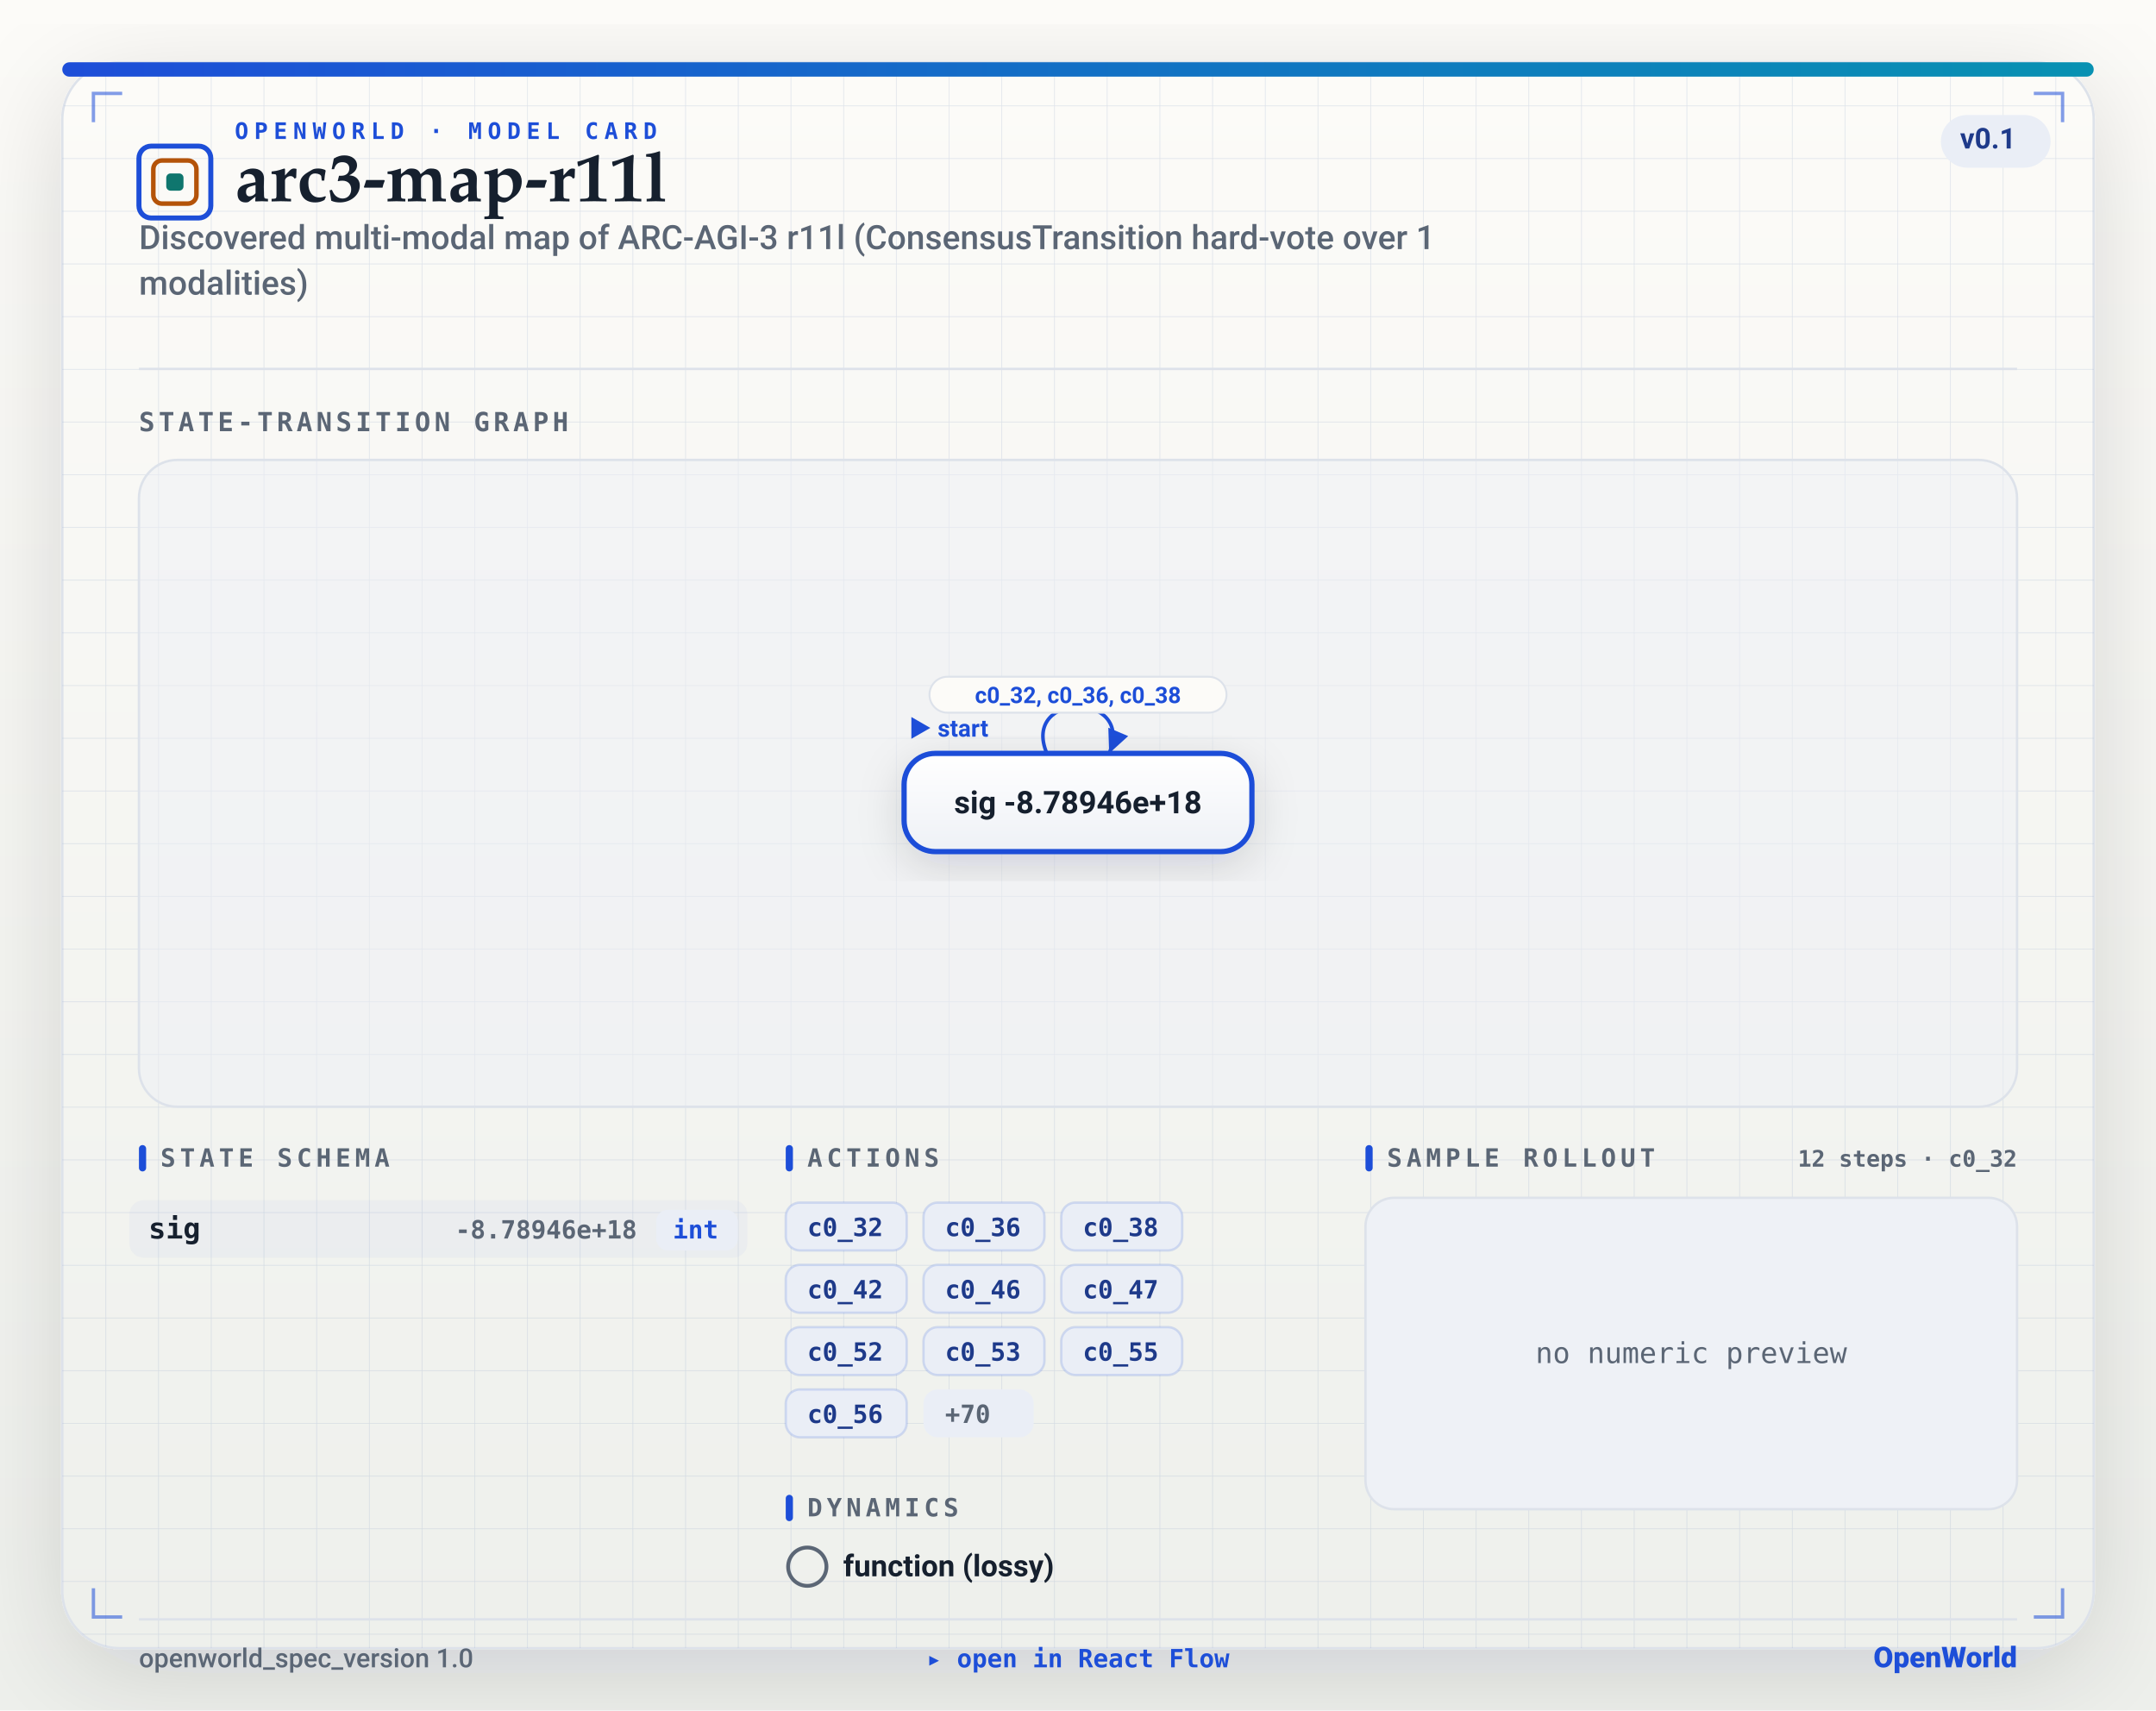
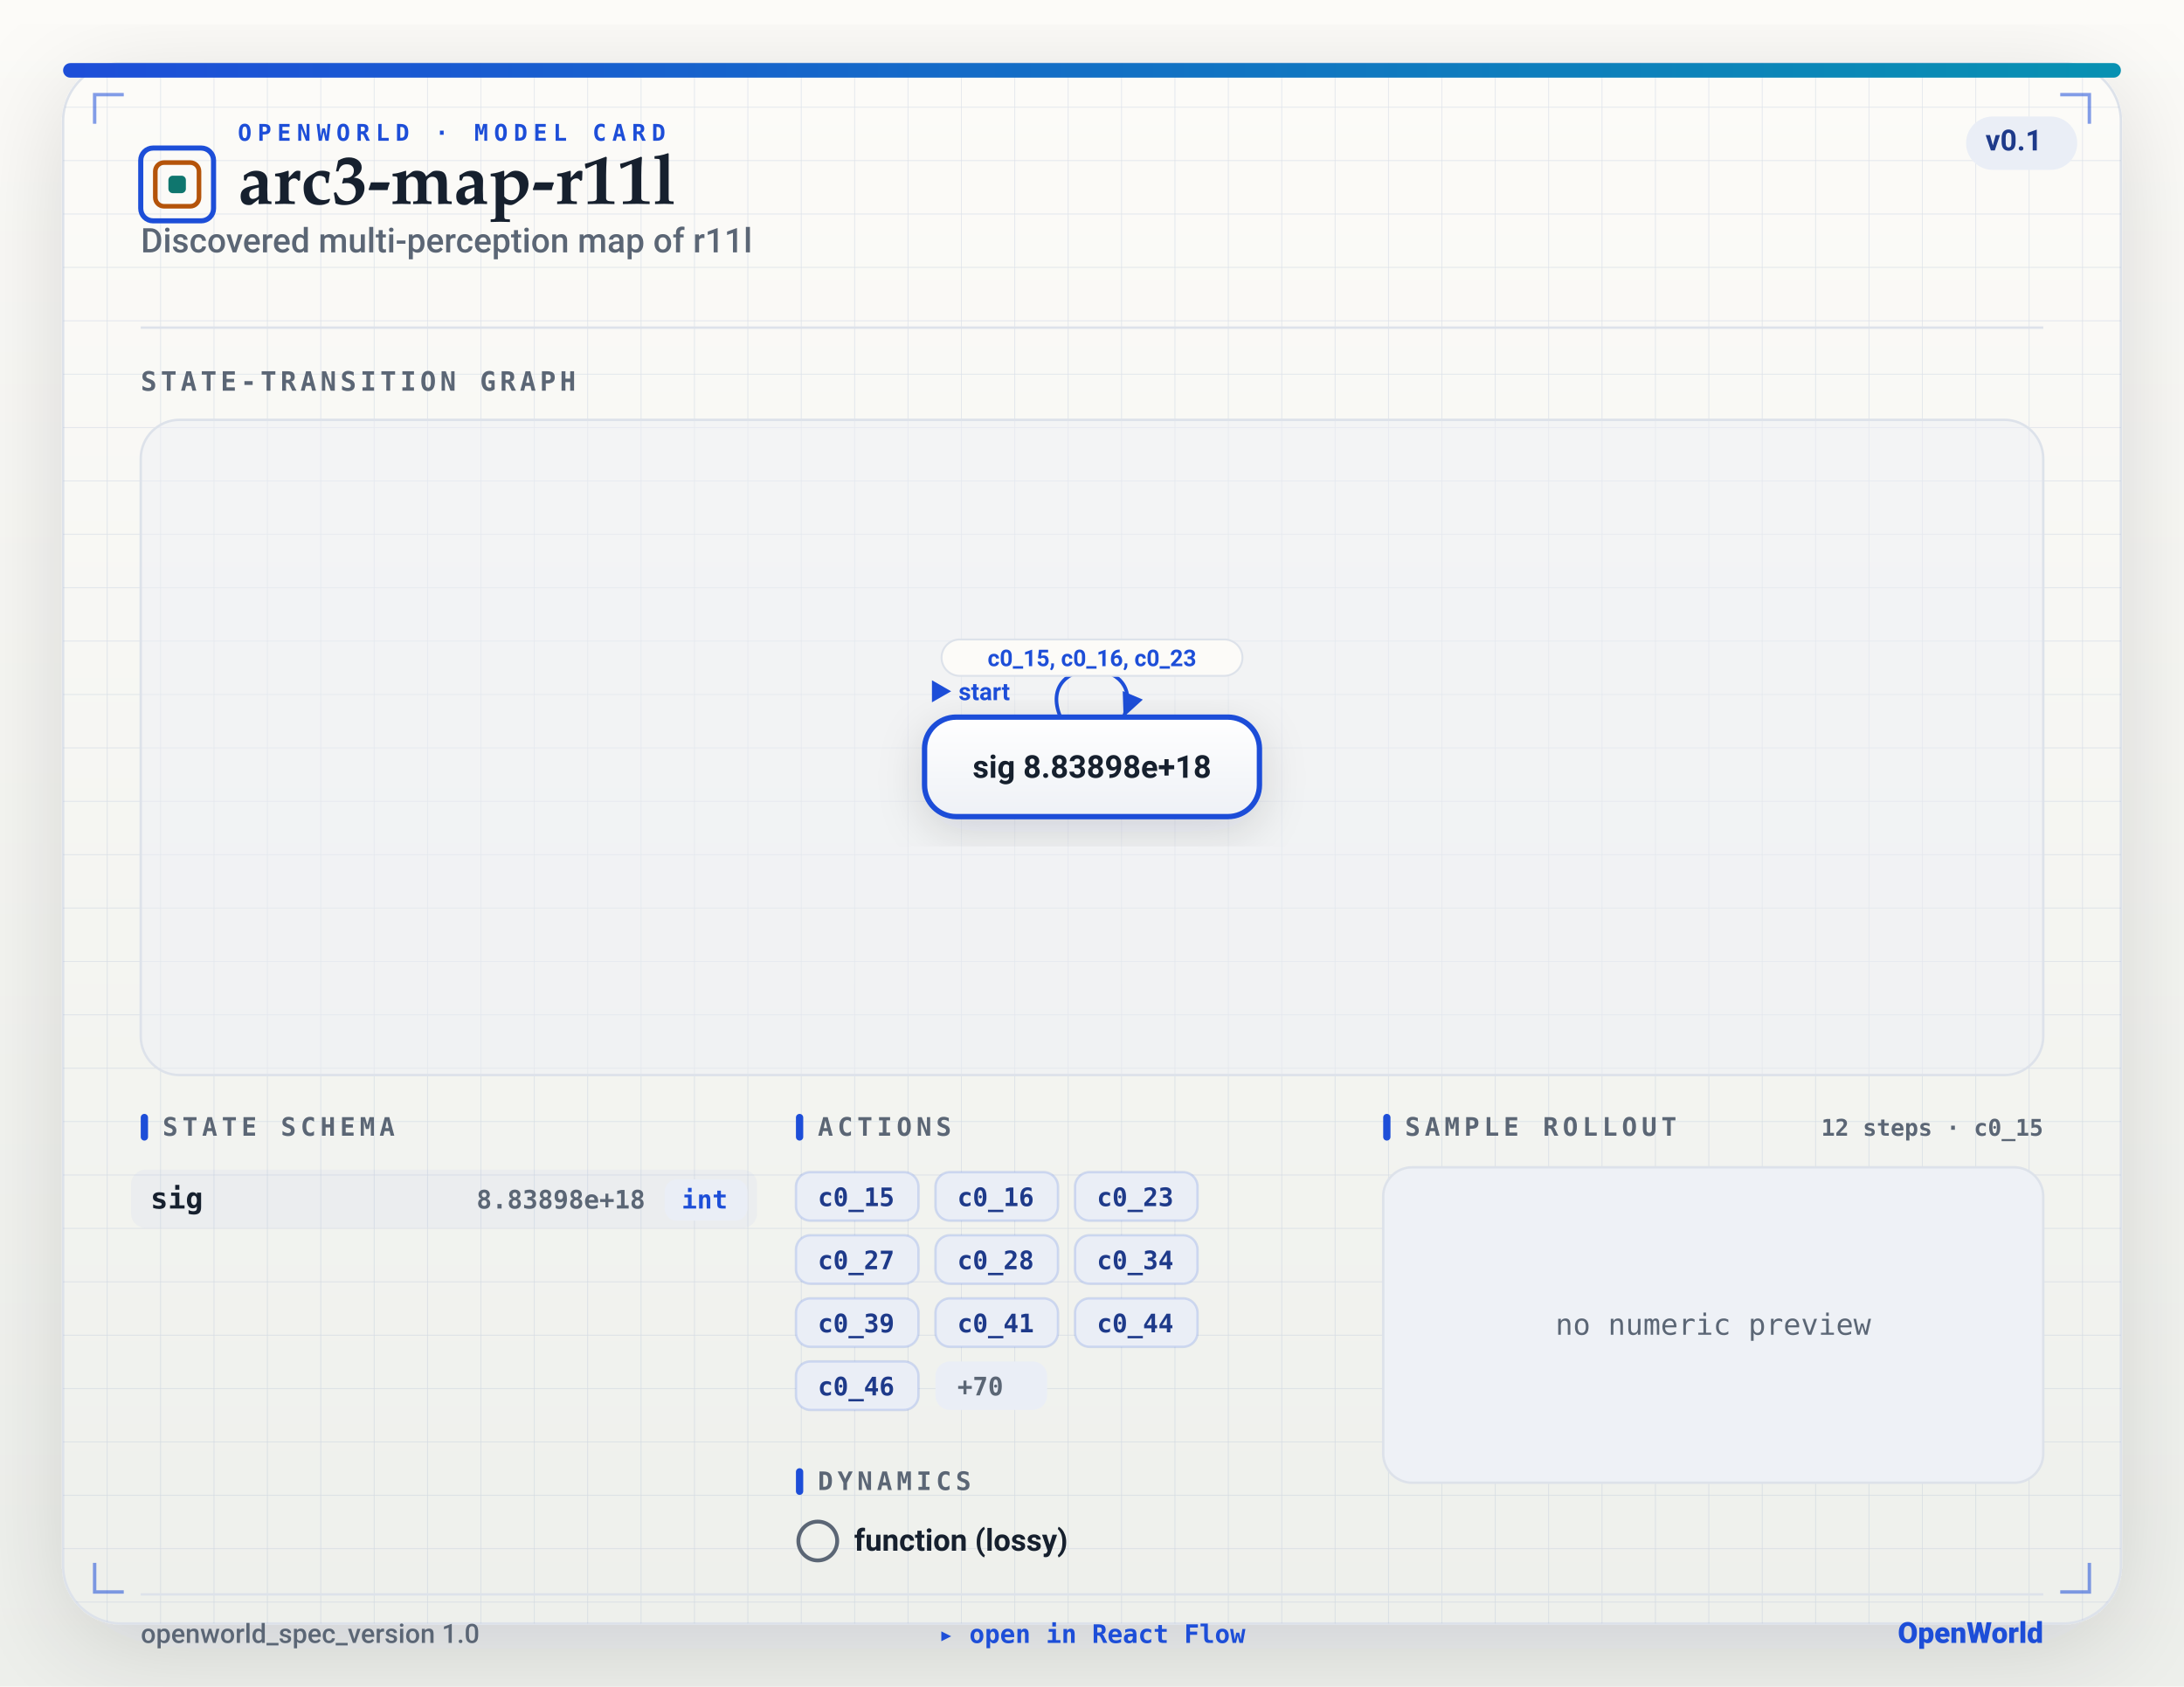
- <svg xmlns="http://www.w3.org/2000/svg" viewBox="0 0 900 714" width="900" height="714" font-family="-apple-system,BlinkMacSystemFont,Segoe UI,Roboto,Helvetica,Arial,sans-serif">
+ <svg xmlns="http://www.w3.org/2000/svg" viewBox="0 0 900 695" width="900" height="695" font-family="-apple-system,BlinkMacSystemFont,Segoe UI,Roboto,Helvetica,Arial,sans-serif">
  <defs>
    <linearGradient id="gbg" x1="0" y1="0" x2="0" y2="1">
      <stop offset="0" stop-color="#fcfbf8" />
      <stop offset="1" stop-color="#eef0ec" />
    </linearGradient>
    <linearGradient id="gnode" x1="0" y1="0" x2="0" y2="1">
      <stop offset="0" stop-color="#ffffff" />
      <stop offset="1" stop-color="#eef1f6" />
    </linearGradient>
    <linearGradient id="gacc" x1="0" y1="0" x2="1" y2="0">
      <stop offset="0" stop-color="#1d4ed8" />
      <stop offset="1" stop-color="#0891b2" />
    </linearGradient>
    <linearGradient id="garea" x1="0" y1="0" x2="0" y2="1">
      <stop offset="0" stop-color="#1d4ed8" stop-opacity="0.34" />
      <stop offset="1" stop-color="#1d4ed8" stop-opacity="0" />
    </linearGradient>
    <filter id="sh" x="-30%" y="-30%" width="160%" height="160%">
      <feDropShadow dx="0" dy="5" stdDeviation="9" flood-color="#16202e" flood-opacity="0.14" />
    </filter>
    <filter id="shsoft" x="-40%" y="-40%" width="180%" height="180%">
      <feDropShadow dx="0" dy="10" stdDeviation="22" flood-color="#16202e" flood-opacity="0.14" />
    </filter>
    <marker id="arr" markerWidth="9" markerHeight="9" refX="6.5" refY="3" orient="auto">
      <path d="M0,0 L6.5,3 L0,6 Z" fill="#1d4ed8" />
    </marker>
    <marker id="arrUp" markerWidth="9" markerHeight="9" refX="3" refY="6.2" orient="auto">
      <path d="M0,6.2 L3,0 L6,6.2 Z" fill="#0f766e" />
    </marker>
    <pattern id="grid" width="24" height="24" patternUnits="userSpaceOnUse">
      <path d="M24 0 H0 V24" fill="none" stroke="#8aa0c2" stroke-width="0.6" opacity="0.35" />
    </pattern>
    <pattern id="gridFine" width="22" height="22" patternUnits="userSpaceOnUse">
      <path d="M22 0 H0 V22" fill="none" stroke="#8aa0c2" stroke-width="0.5" opacity="0.28" />
    </pattern>
    <filter id="glow" x="-60%" y="-60%" width="220%" height="220%">
      <feGaussianBlur stdDeviation="2.4" result="b" />
      <feMerge>
        <feMergeNode in="b" />
        <feMergeNode in="SourceGraphic" />
      </feMerge>
    </filter>
  </defs>
-   <rect x="0" y="0" width="900" height="714" fill="url(#gbg)" />
+   <rect x="0" y="0" width="900" height="695" fill="url(#gbg)" />
  <g filter="url(#shsoft)">
-     <rect x="26" y="26" width="848" height="662" rx="24" fill="url(#gbg)" stroke="#dde2ea" stroke-width="1" />
+     <rect x="26" y="26" width="848" height="643" rx="24" fill="url(#gbg)" stroke="#dde2ea" stroke-width="1" />
  </g>
  <clipPath id="pc">
-     <rect x="26" y="26" width="848" height="662" rx="24" />
+     <rect x="26" y="26" width="848" height="643" rx="24" />
  </clipPath>
-   <rect x="26" y="26" width="848" height="662" fill="url(#gridFine)" clip-path="url(#pc)" />
+   <rect x="26" y="26" width="848" height="643" fill="url(#gridFine)" clip-path="url(#pc)" />
  <rect x="26" y="26" width="848" height="6" rx="3" fill="url(#gacc)" />
  <path d="M 39 51 L 39 39 L 51 39" fill="none" stroke="#1d4ed8" stroke-width="1.4" opacity="0.55" />
  <path d="M 861 51 L 861 39 L 849 39" fill="none" stroke="#1d4ed8" stroke-width="1.4" opacity="0.55" />
-   <path d="M 39 663 L 39 675 L 51 675" fill="none" stroke="#1d4ed8" stroke-width="1.4" opacity="0.55" />
-   <path d="M 861 663 L 861 675 L 849 675" fill="none" stroke="#1d4ed8" stroke-width="1.4" opacity="0.55" />
+   <path d="M 39 644 L 39 656 L 51 656" fill="none" stroke="#1d4ed8" stroke-width="1.4" opacity="0.55" />
+   <path d="M 861 644 L 861 656 L 849 656" fill="none" stroke="#1d4ed8" stroke-width="1.4" opacity="0.55" />
  <g transform="translate(73.0,76.0)">
    <rect x="-15.0" y="-15.0" width="30.0" height="30.0" rx="5.1" fill="none" stroke="#1d4ed8" stroke-width="2.1" />
    <rect x="-9.0" y="-9.0" width="18.0" height="18.0" rx="3.6" fill="none" stroke="#b45309" stroke-width="1.9" />
    <rect x="-3.6" y="-3.6" width="7.2" height="7.2" rx="1.8" fill="#0f766e" />
  </g>
  <text x="98.0" y="58.0" font-size="9.5" font-weight="700" fill="#1d4ed8" letter-spacing="2.4" font-family="ui-monospace,SFMono-Regular,Menlo,Consolas,monospace">OPENWORLD · MODEL CARD</text>
  <text x="98.0" y="84.0" font-size="29" font-weight="700" fill="#16202e" font-family="'Iowan Old Style','Palatino Linotype',Palatino,Georgia,serif">arc3-map-r11l</text>
-   <text x="58.0" y="104.0" font-size="14" font-weight="500" fill="#5b6675">Discovered multi-modal map of ARC-AGI-3 r11l (ConsensusTransition hard-vote over 1</text>
-   <text x="58.0" y="123.0" font-size="14" font-weight="500" fill="#5b6675">modalities)</text>
+   <text x="58.0" y="104.0" font-size="14" font-weight="500" fill="#5b6675">Discovered multi-perception map of r11l</text>
  <rect x="810.2" y="48.0" width="45.8" height="22" rx="11.0" fill="#eaeef6" />
  <text x="818.2" y="62.0" font-size="12" font-weight="600" fill="#1e3a8a">v0.1</text>
-   <line x1="58" y1="154.0" x2="842" y2="154.0" stroke="#dde2ea" stroke-width="1" />
-   <rect x="58" y="192.0" width="784" height="270.0" rx="16" fill="#eef1f6" fill-opacity="0.5" stroke="#dde2ea" stroke-width="1" />
-   <text x="58.0" y="180.0" font-size="11" font-weight="700" fill="#5b6675" letter-spacing="1.6" font-family="ui-monospace,SFMono-Regular,Menlo,Consolas,monospace">STATE-TRANSITION GRAPH</text>
-   <path d="M 437.0 314.5 C 426.0 288.5, 474.0 288.5, 463.0 314.5" fill="none" stroke="#1d4ed8" stroke-width="1.5" marker-end="url(#arr)" />
-   <rect x="388.0" y="282.5" width="124.0" height="15" rx="7.5" fill="#fcfbf8" stroke="#dde2ea" stroke-width="0.8" />
-   <text x="450.0" y="293.5" font-size="9.5" font-weight="600" fill="#1d4ed8" text-anchor="middle">c0_32, c0_36, c0_38</text>
+   <line x1="58" y1="135.0" x2="842" y2="135.0" stroke="#dde2ea" stroke-width="1" />
+   <rect x="58" y="173.0" width="784" height="270.0" rx="16" fill="#eef1f6" fill-opacity="0.5" stroke="#dde2ea" stroke-width="1" />
+   <text x="58.0" y="161.0" font-size="11" font-weight="700" fill="#5b6675" letter-spacing="1.6" font-family="ui-monospace,SFMono-Regular,Menlo,Consolas,monospace">STATE-TRANSITION GRAPH</text>
+   <path d="M 437.0 295.5 C 426.0 269.5, 474.0 269.5, 463.0 295.5" fill="none" stroke="#1d4ed8" stroke-width="1.5" marker-end="url(#arr)" />
+   <rect x="388.0" y="263.5" width="124.0" height="15" rx="7.5" fill="#fcfbf8" stroke="#dde2ea" stroke-width="0.8" />
+   <text x="450.0" y="274.5" font-size="9.5" font-weight="600" fill="#1d4ed8" text-anchor="middle">c0_15, c0_16, c0_23</text>
  <g filter="url(#sh)">
-     <rect x="377.4" y="314.5" width="145.2" height="41.0" rx="13" fill="url(#gnode)" stroke="#1d4ed8" stroke-width="2.2" />
+     <rect x="381.0" y="295.5" width="138.0" height="41.0" rx="13" fill="url(#gnode)" stroke="#1d4ed8" stroke-width="2.2" />
  </g>
-   <text x="379.4" y="307.5" font-size="10" font-weight="700" fill="#1d4ed8">▶ start</text>
-   <text x="450.0" y="339.5" font-size="13" font-weight="700" fill="#16202e" text-anchor="middle">sig -8.78946e+18</text>
-   <rect x="58.0" y="478.0" width="3" height="11" rx="1.5" fill="#1d4ed8" />
-   <text x="67.0" y="487.0" font-size="10.5" font-weight="700" fill="#5b6675" letter-spacing="1.8" font-family="ui-monospace,SFMono-Regular,Menlo,Consolas,monospace">STATE SCHEMA</text>
-   <rect x="54.0" y="501.0" width="258.0" height="24" rx="6" fill="#1d4ed8" fill-opacity="0.035" />
-   <text x="62.0" y="517.0" font-size="12" font-weight="600" fill="#16202e" font-family="ui-monospace,SFMono-Regular,Menlo,Consolas,monospace">sig</text>
-   <rect x="273.9" y="505.0" width="34.1" height="17" rx="5" fill="#eaeef6" />
-   <text x="280.9" y="517.0" font-size="10.5" font-weight="700" fill="#1d4ed8" font-family="ui-monospace,SFMono-Regular,Menlo,Consolas,monospace">int</text>
-   <text x="265.9" y="517.0" font-size="10.5" font-weight="600" fill="#5b6675" text-anchor="end" font-family="ui-monospace,SFMono-Regular,Menlo,Consolas,monospace">-8.78946e+18</text>
-   <rect x="328.0" y="478.0" width="3" height="11" rx="1.5" fill="#1d4ed8" />
-   <text x="337.0" y="487.0" font-size="10.5" font-weight="700" fill="#5b6675" letter-spacing="1.8" font-family="ui-monospace,SFMono-Regular,Menlo,Consolas,monospace">ACTIONS</text>
-   <rect x="328.0" y="502.0" width="50.5" height="20" rx="6" fill="#eaeef6" stroke="#1d4ed8" stroke-width="1" stroke-opacity="0.16" />
-   <text x="337.0" y="516.0" font-size="10.5" font-weight="600" fill="#1e3a8a" font-family="ui-monospace,SFMono-Regular,Menlo,Consolas,monospace">c0_32</text>
-   <rect x="385.5" y="502.0" width="50.5" height="20" rx="6" fill="#eaeef6" stroke="#1d4ed8" stroke-width="1" stroke-opacity="0.16" />
-   <text x="394.5" y="516.0" font-size="10.5" font-weight="600" fill="#1e3a8a" font-family="ui-monospace,SFMono-Regular,Menlo,Consolas,monospace">c0_36</text>
-   <rect x="443.0" y="502.0" width="50.5" height="20" rx="6" fill="#eaeef6" stroke="#1d4ed8" stroke-width="1" stroke-opacity="0.16" />
-   <text x="452.0" y="516.0" font-size="10.5" font-weight="600" fill="#1e3a8a" font-family="ui-monospace,SFMono-Regular,Menlo,Consolas,monospace">c0_38</text>
-   <rect x="328.0" y="528.0" width="50.5" height="20" rx="6" fill="#eaeef6" stroke="#1d4ed8" stroke-width="1" stroke-opacity="0.16" />
-   <text x="337.0" y="542.0" font-size="10.5" font-weight="600" fill="#1e3a8a" font-family="ui-monospace,SFMono-Regular,Menlo,Consolas,monospace">c0_42</text>
-   <rect x="385.5" y="528.0" width="50.5" height="20" rx="6" fill="#eaeef6" stroke="#1d4ed8" stroke-width="1" stroke-opacity="0.16" />
-   <text x="394.5" y="542.0" font-size="10.5" font-weight="600" fill="#1e3a8a" font-family="ui-monospace,SFMono-Regular,Menlo,Consolas,monospace">c0_46</text>
-   <rect x="443.0" y="528.0" width="50.5" height="20" rx="6" fill="#eaeef6" stroke="#1d4ed8" stroke-width="1" stroke-opacity="0.16" />
-   <text x="452.0" y="542.0" font-size="10.5" font-weight="600" fill="#1e3a8a" font-family="ui-monospace,SFMono-Regular,Menlo,Consolas,monospace">c0_47</text>
-   <rect x="328.0" y="554.0" width="50.5" height="20" rx="6" fill="#eaeef6" stroke="#1d4ed8" stroke-width="1" stroke-opacity="0.16" />
-   <text x="337.0" y="568.0" font-size="10.5" font-weight="600" fill="#1e3a8a" font-family="ui-monospace,SFMono-Regular,Menlo,Consolas,monospace">c0_52</text>
-   <rect x="385.5" y="554.0" width="50.5" height="20" rx="6" fill="#eaeef6" stroke="#1d4ed8" stroke-width="1" stroke-opacity="0.16" />
-   <text x="394.5" y="568.0" font-size="10.5" font-weight="600" fill="#1e3a8a" font-family="ui-monospace,SFMono-Regular,Menlo,Consolas,monospace">c0_53</text>
-   <rect x="443.0" y="554.0" width="50.5" height="20" rx="6" fill="#eaeef6" stroke="#1d4ed8" stroke-width="1" stroke-opacity="0.16" />
-   <text x="452.0" y="568.0" font-size="10.5" font-weight="600" fill="#1e3a8a" font-family="ui-monospace,SFMono-Regular,Menlo,Consolas,monospace">c0_55</text>
-   <rect x="328.0" y="580.0" width="50.5" height="20" rx="6" fill="#eaeef6" stroke="#1d4ed8" stroke-width="1" stroke-opacity="0.16" />
-   <text x="337.0" y="594.0" font-size="10.5" font-weight="600" fill="#1e3a8a" font-family="ui-monospace,SFMono-Regular,Menlo,Consolas,monospace">c0_56</text>
-   <rect x="385.5" y="580.0" width="46" height="20" rx="6" fill="#eaeef6" />
-   <text x="394.5" y="594.0" font-size="10.5" font-weight="700" fill="#5b6675" font-family="ui-monospace,SFMono-Regular,Menlo,Consolas,monospace">+70</text>
-   <rect x="328.0" y="624.0" width="3" height="11" rx="1.5" fill="#1d4ed8" />
-   <text x="337.0" y="633.0" font-size="10.5" font-weight="700" fill="#5b6675" letter-spacing="1.8" font-family="ui-monospace,SFMono-Regular,Menlo,Consolas,monospace">DYNAMICS</text>
-   <circle cx="337.0" cy="654.0" r="8" fill="none" stroke="#5b6675" stroke-width="1.6" />
-   <text x="352.0" y="658.0" font-size="12.5" font-weight="700" fill="#16202e">function (lossy)</text>
-   <rect x="570.0" y="478.0" width="3" height="11" rx="1.5" fill="#1d4ed8" />
-   <text x="579.0" y="487.0" font-size="10.5" font-weight="700" fill="#5b6675" letter-spacing="1.8" font-family="ui-monospace,SFMono-Regular,Menlo,Consolas,monospace">SAMPLE ROLLOUT</text>
-   <text x="842.0" y="487.0" font-size="9.5" font-weight="600" fill="#5b6675" text-anchor="end" font-family="ui-monospace,SFMono-Regular,Menlo,Consolas,monospace">12 steps · c0_32</text>
-   <rect x="570.0" y="500.0" width="272.0" height="130" rx="12" fill="#eef1f6" stroke="#dde2ea" stroke-width="1" />
-   <text x="706.0" y="569.0" font-size="12" font-weight="500" fill="#5b6675" text-anchor="middle" font-family="ui-monospace,SFMono-Regular,Menlo,Consolas,monospace">no numeric preview</text>
-   <line x1="58" y1="676.0" x2="842" y2="676.0" stroke="#dde2ea" stroke-width="1" />
-   <text x="58.0" y="696.0" font-size="11" font-weight="500" fill="#5b6675">openworld_spec_version 1.0</text>
+   <text x="383.0" y="288.5" font-size="10" font-weight="700" fill="#1d4ed8">▶ start</text>
+   <text x="450.0" y="320.5" font-size="13" font-weight="700" fill="#16202e" text-anchor="middle">sig 8.83898e+18</text>
+   <rect x="58.0" y="459.0" width="3" height="11" rx="1.5" fill="#1d4ed8" />
+   <text x="67.0" y="468.0" font-size="10.5" font-weight="700" fill="#5b6675" letter-spacing="1.8" font-family="ui-monospace,SFMono-Regular,Menlo,Consolas,monospace">STATE SCHEMA</text>
+   <rect x="54.0" y="482.0" width="258.0" height="24" rx="6" fill="#1d4ed8" fill-opacity="0.035" />
+   <text x="62.0" y="498.0" font-size="12" font-weight="600" fill="#16202e" font-family="ui-monospace,SFMono-Regular,Menlo,Consolas,monospace">sig</text>
+   <rect x="273.9" y="486.0" width="34.1" height="17" rx="5" fill="#eaeef6" />
+   <text x="280.9" y="498.0" font-size="10.5" font-weight="700" fill="#1d4ed8" font-family="ui-monospace,SFMono-Regular,Menlo,Consolas,monospace">int</text>
+   <text x="265.9" y="498.0" font-size="10.5" font-weight="600" fill="#5b6675" text-anchor="end" font-family="ui-monospace,SFMono-Regular,Menlo,Consolas,monospace">8.83898e+18</text>
+   <rect x="328.0" y="459.0" width="3" height="11" rx="1.5" fill="#1d4ed8" />
+   <text x="337.0" y="468.0" font-size="10.5" font-weight="700" fill="#5b6675" letter-spacing="1.8" font-family="ui-monospace,SFMono-Regular,Menlo,Consolas,monospace">ACTIONS</text>
+   <rect x="328.0" y="483.0" width="50.5" height="20" rx="6" fill="#eaeef6" stroke="#1d4ed8" stroke-width="1" stroke-opacity="0.16" />
+   <text x="337.0" y="497.0" font-size="10.5" font-weight="600" fill="#1e3a8a" font-family="ui-monospace,SFMono-Regular,Menlo,Consolas,monospace">c0_15</text>
+   <rect x="385.5" y="483.0" width="50.5" height="20" rx="6" fill="#eaeef6" stroke="#1d4ed8" stroke-width="1" stroke-opacity="0.16" />
+   <text x="394.5" y="497.0" font-size="10.5" font-weight="600" fill="#1e3a8a" font-family="ui-monospace,SFMono-Regular,Menlo,Consolas,monospace">c0_16</text>
+   <rect x="443.0" y="483.0" width="50.5" height="20" rx="6" fill="#eaeef6" stroke="#1d4ed8" stroke-width="1" stroke-opacity="0.16" />
+   <text x="452.0" y="497.0" font-size="10.5" font-weight="600" fill="#1e3a8a" font-family="ui-monospace,SFMono-Regular,Menlo,Consolas,monospace">c0_23</text>
+   <rect x="328.0" y="509.0" width="50.5" height="20" rx="6" fill="#eaeef6" stroke="#1d4ed8" stroke-width="1" stroke-opacity="0.16" />
+   <text x="337.0" y="523.0" font-size="10.5" font-weight="600" fill="#1e3a8a" font-family="ui-monospace,SFMono-Regular,Menlo,Consolas,monospace">c0_27</text>
+   <rect x="385.5" y="509.0" width="50.5" height="20" rx="6" fill="#eaeef6" stroke="#1d4ed8" stroke-width="1" stroke-opacity="0.16" />
+   <text x="394.5" y="523.0" font-size="10.5" font-weight="600" fill="#1e3a8a" font-family="ui-monospace,SFMono-Regular,Menlo,Consolas,monospace">c0_28</text>
+   <rect x="443.0" y="509.0" width="50.5" height="20" rx="6" fill="#eaeef6" stroke="#1d4ed8" stroke-width="1" stroke-opacity="0.16" />
+   <text x="452.0" y="523.0" font-size="10.5" font-weight="600" fill="#1e3a8a" font-family="ui-monospace,SFMono-Regular,Menlo,Consolas,monospace">c0_34</text>
+   <rect x="328.0" y="535.0" width="50.5" height="20" rx="6" fill="#eaeef6" stroke="#1d4ed8" stroke-width="1" stroke-opacity="0.16" />
+   <text x="337.0" y="549.0" font-size="10.5" font-weight="600" fill="#1e3a8a" font-family="ui-monospace,SFMono-Regular,Menlo,Consolas,monospace">c0_39</text>
+   <rect x="385.5" y="535.0" width="50.5" height="20" rx="6" fill="#eaeef6" stroke="#1d4ed8" stroke-width="1" stroke-opacity="0.16" />
+   <text x="394.5" y="549.0" font-size="10.5" font-weight="600" fill="#1e3a8a" font-family="ui-monospace,SFMono-Regular,Menlo,Consolas,monospace">c0_41</text>
+   <rect x="443.0" y="535.0" width="50.5" height="20" rx="6" fill="#eaeef6" stroke="#1d4ed8" stroke-width="1" stroke-opacity="0.16" />
+   <text x="452.0" y="549.0" font-size="10.5" font-weight="600" fill="#1e3a8a" font-family="ui-monospace,SFMono-Regular,Menlo,Consolas,monospace">c0_44</text>
+   <rect x="328.0" y="561.0" width="50.5" height="20" rx="6" fill="#eaeef6" stroke="#1d4ed8" stroke-width="1" stroke-opacity="0.16" />
+   <text x="337.0" y="575.0" font-size="10.5" font-weight="600" fill="#1e3a8a" font-family="ui-monospace,SFMono-Regular,Menlo,Consolas,monospace">c0_46</text>
+   <rect x="385.5" y="561.0" width="46" height="20" rx="6" fill="#eaeef6" />
+   <text x="394.5" y="575.0" font-size="10.5" font-weight="700" fill="#5b6675" font-family="ui-monospace,SFMono-Regular,Menlo,Consolas,monospace">+70</text>
+   <rect x="328.0" y="605.0" width="3" height="11" rx="1.5" fill="#1d4ed8" />
+   <text x="337.0" y="614.0" font-size="10.5" font-weight="700" fill="#5b6675" letter-spacing="1.8" font-family="ui-monospace,SFMono-Regular,Menlo,Consolas,monospace">DYNAMICS</text>
+   <circle cx="337.0" cy="635.0" r="8" fill="none" stroke="#5b6675" stroke-width="1.6" />
+   <text x="352.0" y="639.0" font-size="12.5" font-weight="700" fill="#16202e">function (lossy)</text>
+   <rect x="570.0" y="459.0" width="3" height="11" rx="1.5" fill="#1d4ed8" />
+   <text x="579.0" y="468.0" font-size="10.5" font-weight="700" fill="#5b6675" letter-spacing="1.8" font-family="ui-monospace,SFMono-Regular,Menlo,Consolas,monospace">SAMPLE ROLLOUT</text>
+   <text x="842.0" y="468.0" font-size="9.5" font-weight="600" fill="#5b6675" text-anchor="end" font-family="ui-monospace,SFMono-Regular,Menlo,Consolas,monospace">12 steps · c0_15</text>
+   <rect x="570.0" y="481.0" width="272.0" height="130" rx="12" fill="#eef1f6" stroke="#dde2ea" stroke-width="1" />
+   <text x="706.0" y="550.0" font-size="12" font-weight="500" fill="#5b6675" text-anchor="middle" font-family="ui-monospace,SFMono-Regular,Menlo,Consolas,monospace">no numeric preview</text>
+   <line x1="58" y1="657.0" x2="842" y2="657.0" stroke="#dde2ea" stroke-width="1" />
+   <text x="58.0" y="677.0" font-size="11" font-weight="500" fill="#5b6675">openworld_spec_version 1.0</text>
  <a href="https://play.reactflow.dev" target="_blank">
-     <text x="450.0" y="696.0" font-size="10.5" font-weight="700" fill="#1d4ed8" text-anchor="middle" font-family="ui-monospace,SFMono-Regular,Menlo,Consolas,monospace">▸ open in React Flow</text>
+     <text x="450.0" y="677.0" font-size="10.5" font-weight="700" fill="#1d4ed8" text-anchor="middle" font-family="ui-monospace,SFMono-Regular,Menlo,Consolas,monospace">▸ open in React Flow</text>
  </a>
-   <text x="842.0" y="696.0" font-size="12" font-weight="800" fill="#1d4ed8" text-anchor="end">OpenWorld</text>
+   <text x="842.0" y="677.0" font-size="12" font-weight="800" fill="#1d4ed8" text-anchor="end">OpenWorld</text>
</svg>
